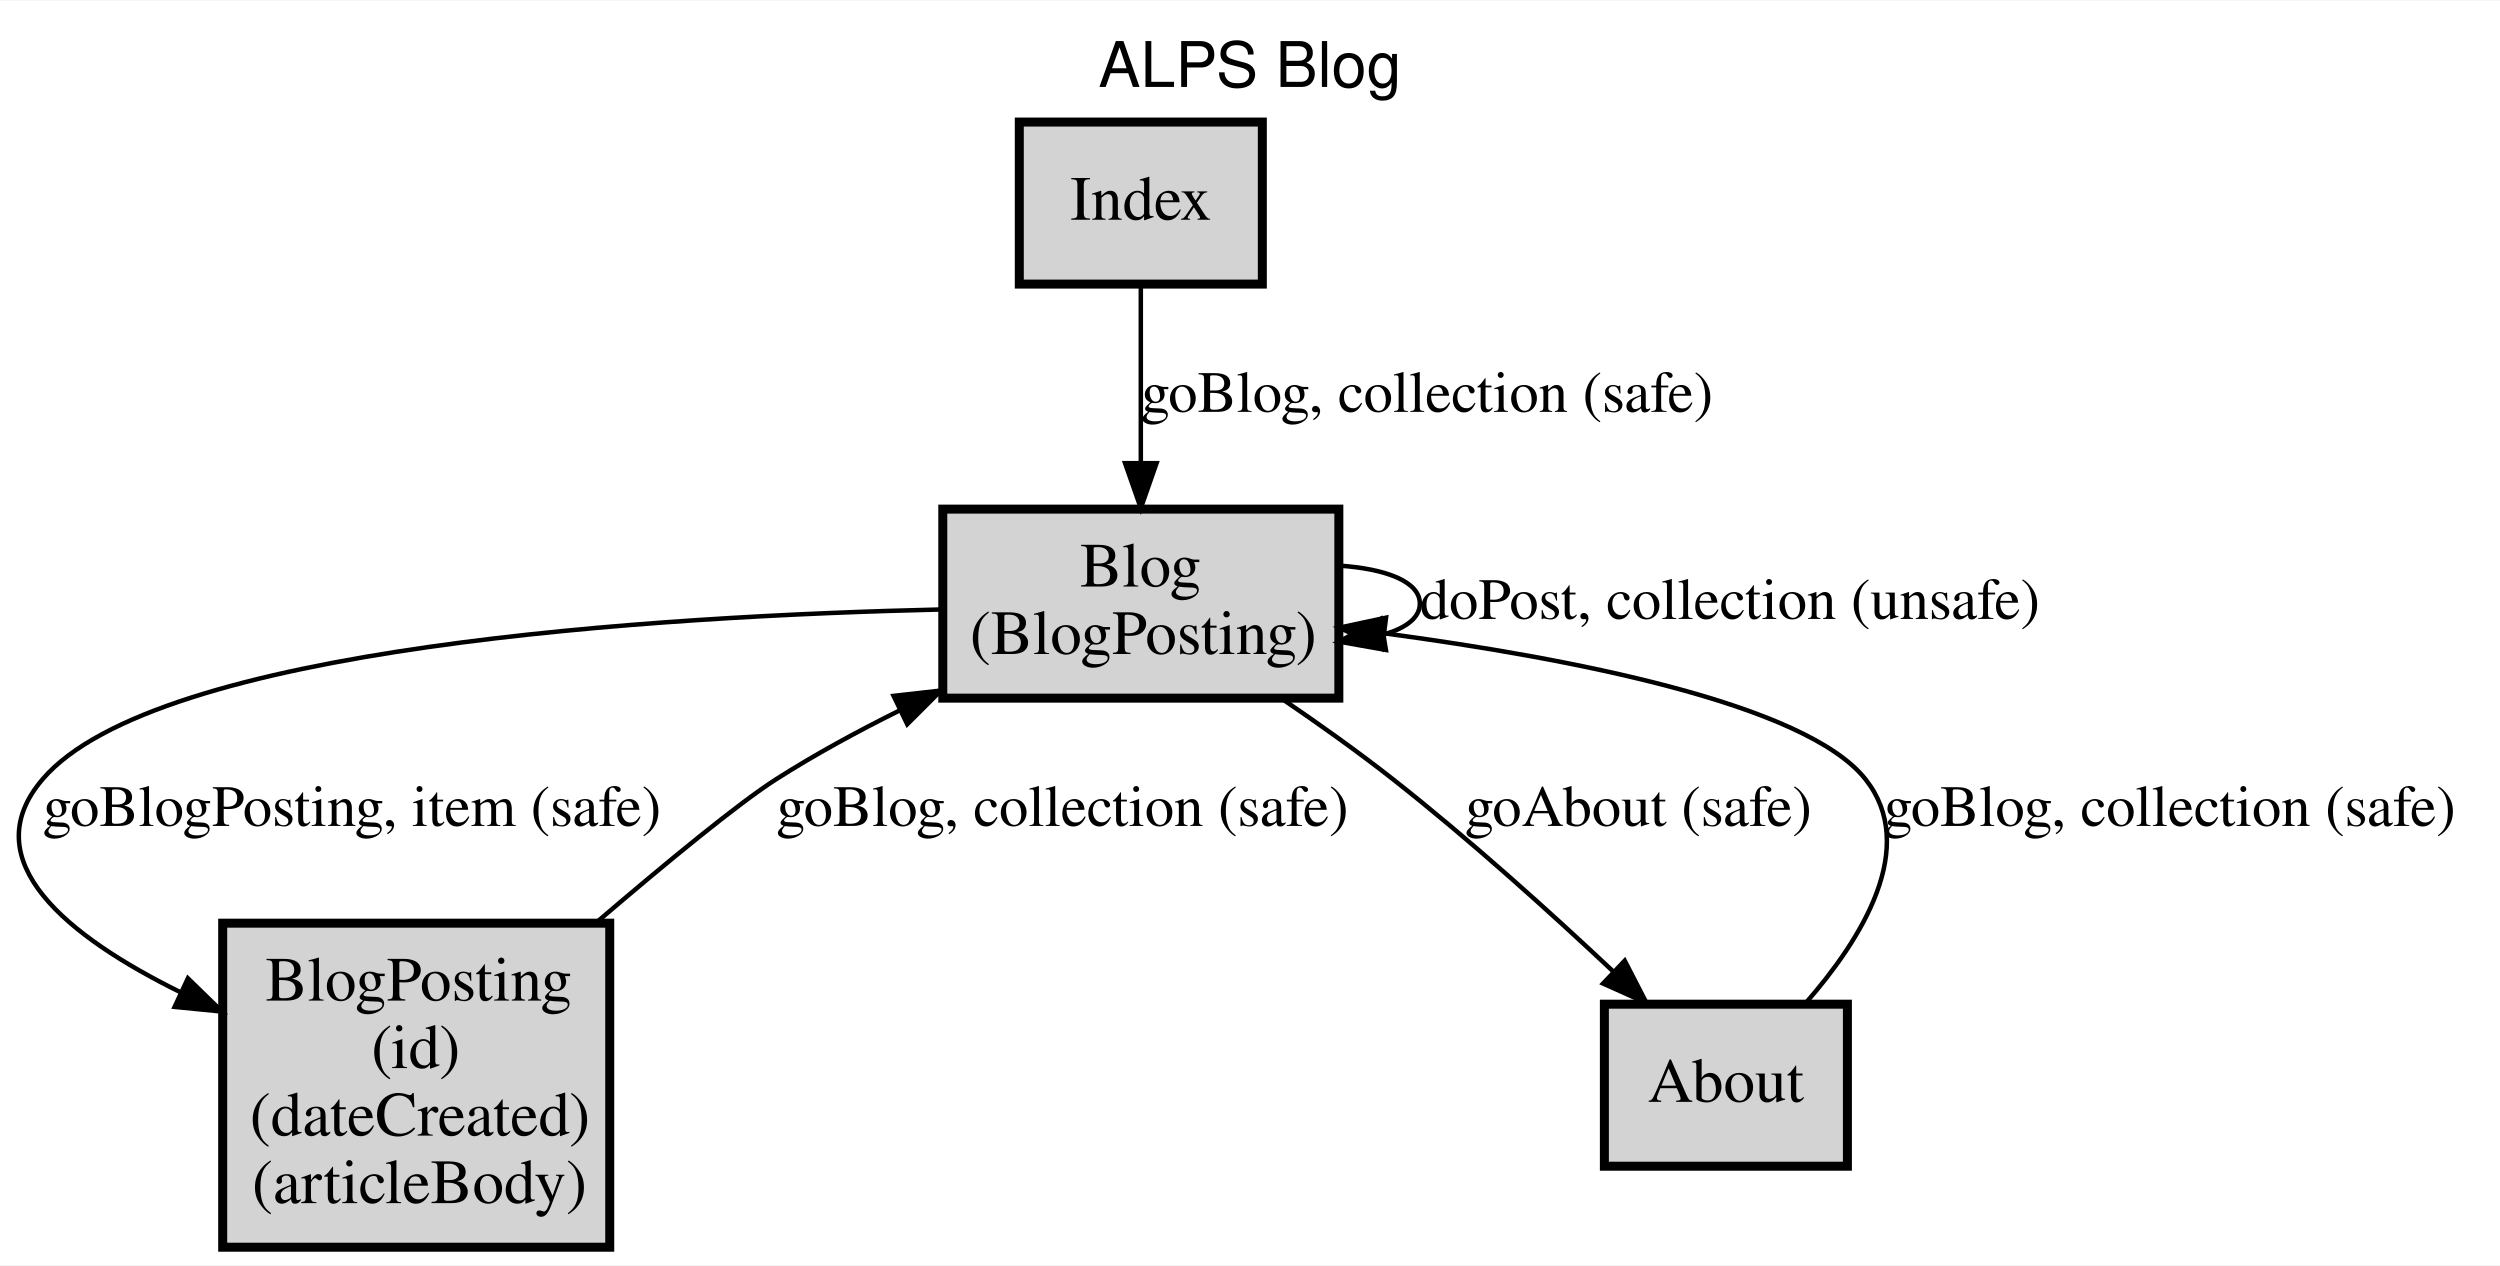
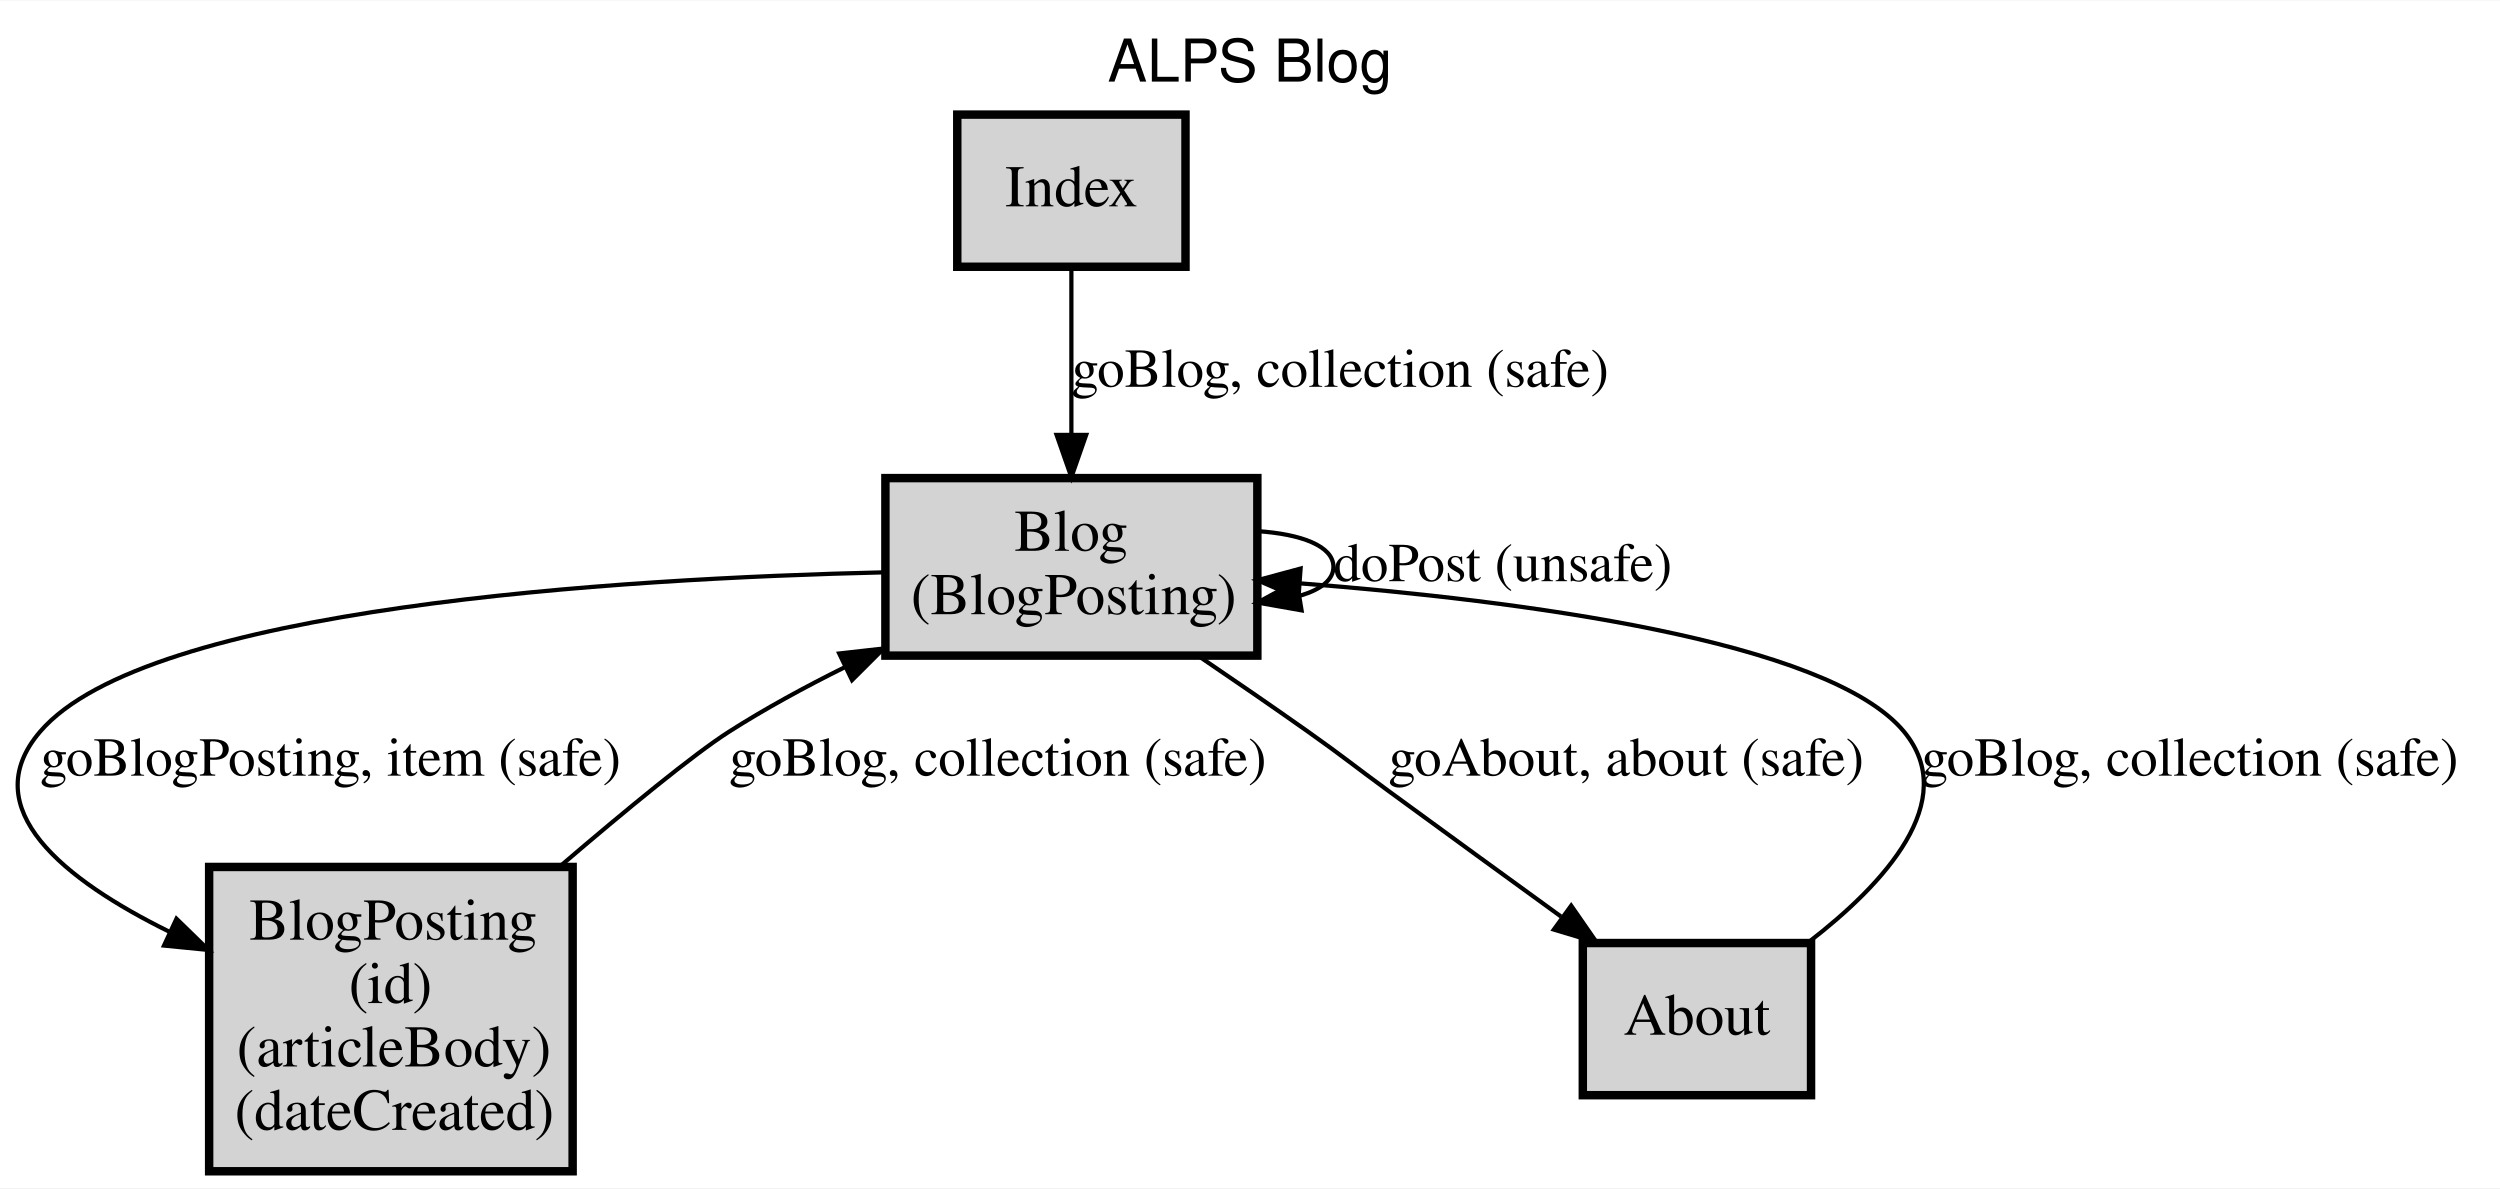
- <svg xmlns="http://www.w3.org/2000/svg" xmlns:xlink="http://www.w3.org/1999/xlink" width="555pt" height="281pt" viewBox="0.00 0.00 555.48 281.00">
+ <svg xmlns="http://www.w3.org/2000/svg" xmlns:xlink="http://www.w3.org/1999/xlink" width="591pt" height="281pt" viewBox="0.00 0.00 591.48 281.00">
  <g id="graph0" class="graph" transform="scale(1 1) rotate(0) translate(4 277)">
    <g id="a_graph0">
      <a xlink:href="index.html" xlink:title="ALPS Blog" target="_parent">
-         <polygon fill="white" stroke="transparent" points="-4,4 -4,-277 551.48,-277 551.48,4 -4,4" />
-         <text text-anchor="middle" x="273.74" y="-257.8" font-family="Helvetica,sans-Serif" font-size="14.00">ALPS Blog</text>
+         <polygon fill="white" stroke="transparent" points="-4,4 -4,-277 587.48,-277 587.48,4 -4,4" />
+         <text text-anchor="middle" x="291.74" y="-257.8" font-family="Helvetica,sans-Serif" font-size="14.00">ALPS Blog</text>
      </a>
    </g>
    <g id="node1" class="node">
      <g id="a_node1">
        <a xlink:href="docs/semantic.Blog.html" xlink:title="&lt;TABLE&gt;" target="_parent">
          <polygon fill="lightgray" stroke="black" stroke-width="2" points="293.48,-164 205.48,-164 205.48,-122 293.48,-122 293.48,-164" />
          <text text-anchor="start" x="235.98" y="-146.8" font-family="Times,serif" font-size="14.00">Blog</text>
          <text text-anchor="start" x="211.48" y="-131.8" font-family="Times,serif" font-size="14.00">(BlogPosting)</text>
        </a>
      </g>
    </g>
    <g id="edge3" class="edge">
      <g id="a_edge3">
-         <a xlink:href="docs/unsafe.doPost.html" xlink:title="doPost, collection (unsafe)" target="_parent">
+         <a xlink:href="docs/unsafe.doPost.html" xlink:title="doPost (unsafe)" target="_parent">
          <path fill="none" stroke="black" d="M293.5,-151.45C303.85,-150.76 311.48,-147.94 311.48,-143 311.48,-139.91 308.5,-137.65 303.73,-136.22" />
          <polygon fill="black" stroke="black" points="303.94,-132.71 293.5,-134.55 302.8,-139.62 303.94,-132.71" />
        </a>
      </g>
      <g id="a_edge3-label">
-         <a xlink:href="docs/unsafe.doPost.html" xlink:title="doPost, collection (unsafe)" target="_parent">
-           <text text-anchor="start" x="311.48" y="-139.6" font-family="Times,serif" font-size="13.00">doPost, collection (unsafe)</text>
+         <a xlink:href="docs/unsafe.doPost.html" xlink:title="doPost (unsafe)" target="_parent">
+           <text text-anchor="start" x="311.48" y="-139.6" font-family="Times,serif" font-size="13.00">doPost (unsafe)</text>
        </a>
      </g>
    </g>
    <g id="node2" class="node">
      <g id="a_node2">
        <a xlink:href="docs/semantic.BlogPosting.html" xlink:title="&lt;TABLE&gt;" target="_parent">
          <polygon fill="lightgray" stroke="black" stroke-width="2" points="131.48,-72 45.48,-72 45.48,0 131.48,0 131.48,-72" />
          <text text-anchor="start" x="54.98" y="-54.8" font-family="Times,serif" font-size="14.00">BlogPosting</text>
          <text text-anchor="start" x="78.48" y="-39.8" font-family="Times,serif" font-size="14.00">(id)</text>
-           <text text-anchor="start" x="51.48" y="-24.8" font-family="Times,serif" font-size="14.00">(dateCreated)</text>
-           <text text-anchor="start" x="51.98" y="-9.8" font-family="Times,serif" font-size="14.00">(articleBody)</text>
+           <text text-anchor="start" x="51.98" y="-24.8" font-family="Times,serif" font-size="14.00">(articleBody)</text>
+           <text text-anchor="start" x="51.48" y="-9.8" font-family="Times,serif" font-size="14.00">(dateCreated)</text>
        </a>
      </g>
    </g>
    <g id="edge4" class="edge">
      <g id="a_edge4">
        <a xlink:href="docs/safe.goBlogPosting.html" xlink:title="goBlogPosting, item (safe)" target="_parent">
          <path fill="none" stroke="black" d="M205.42,-141.71C142.24,-140.26 30.71,-133.47 5.48,-104 -10.08,-85.83 11.18,-68.95 36.07,-56.67" />
          <polygon fill="black" stroke="black" points="37.75,-59.75 45.34,-52.36 34.8,-53.4 37.75,-59.75" />
        </a>
      </g>
      <g id="a_edge4-label">
        <a xlink:href="docs/safe.goBlogPosting.html" xlink:title="goBlogPosting, item (safe)" target="_parent">
          <text text-anchor="start" x="5.48" y="-93.6" font-family="Times,serif" font-size="13.00">goBlogPosting, item (safe)</text>
        </a>
      </g>
    </g>
    <g id="node3" class="node">
      <g id="a_node3">
        <a xlink:href="docs/semantic.About.html" xlink:title="About" target="_parent">
-           <polygon fill="lightgray" stroke="black" stroke-width="2" points="406.48,-54 352.48,-54 352.48,-18 406.48,-18 406.48,-54" />
-           <text text-anchor="middle" x="379.48" y="-32.3" font-family="Times,serif" font-size="14.00">About</text>
+           <polygon fill="lightgray" stroke="black" stroke-width="2" points="424.48,-54 370.48,-54 370.48,-18 424.48,-18 424.48,-54" />
+           <text text-anchor="middle" x="397.48" y="-32.3" font-family="Times,serif" font-size="14.00">About</text>
        </a>
      </g>
    </g>
    <g id="edge2" class="edge">
      <g id="a_edge2">
-         <a xlink:href="docs/safe.goAbout.html" xlink:title="goAbout (safe)" target="_parent">
-           <path fill="none" stroke="black" d="M280.84,-121.85C289.02,-116.29 297.72,-110.1 305.48,-104 322.49,-90.63 340.52,-74.36 354.52,-61.2" />
-           <polygon fill="black" stroke="black" points="357,-63.67 361.85,-54.25 352.18,-58.59 357,-63.67" />
+         <a xlink:href="docs/safe.goAbout.html" xlink:title="goAbout, about (safe)" target="_parent">
+           <path fill="none" stroke="black" d="M279.56,-121.9C287.99,-116.18 297.13,-109.9 305.48,-104 314.04,-97.94 316.01,-96.19 324.48,-90 337.83,-80.23 352.59,-69.5 365.32,-60.27" />
+           <polygon fill="black" stroke="black" points="367.73,-62.85 373.77,-54.14 363.62,-57.18 367.73,-62.85" />
        </a>
      </g>
      <g id="a_edge2-label">
-         <a xlink:href="docs/safe.goAbout.html" xlink:title="goAbout (safe)" target="_parent">
-           <text text-anchor="start" x="321.48" y="-93.6" font-family="Times,serif" font-size="13.00">goAbout (safe)</text>
+         <a xlink:href="docs/safe.goAbout.html" xlink:title="goAbout, about (safe)" target="_parent">
+           <text text-anchor="start" x="324.48" y="-93.6" font-family="Times,serif" font-size="13.00">goAbout, about (safe)</text>
        </a>
      </g>
    </g>
    <g id="edge5" class="edge">
      <g id="a_edge5">
        <a xlink:href="docs/safe.goBlog.html" xlink:title="goBlog, collection (safe)" target="_parent">
          <path fill="none" stroke="black" d="M128.66,-72.29C144.13,-85.52 160.08,-98.64 168.48,-104 177.02,-109.45 186.47,-114.59 195.81,-119.23" />
          <polygon fill="black" stroke="black" points="194.55,-122.5 205.08,-123.69 197.58,-116.2 194.55,-122.5" />
        </a>
      </g>
      <g id="a_edge5-label">
        <a xlink:href="docs/safe.goBlog.html" xlink:title="goBlog, collection (safe)" target="_parent">
          <text text-anchor="start" x="168.48" y="-93.6" font-family="Times,serif" font-size="13.00">goBlog, collection (safe)</text>
        </a>
      </g>
    </g>
    <g id="edge1" class="edge">
      <g id="a_edge1">
        <a xlink:href="docs/safe.goBlog.html" xlink:title="goBlog, collection (safe)" target="_parent">
-           <path fill="none" stroke="black" d="M397.16,-54.19C409.71,-68.51 422.41,-88.93 410.48,-104 397.22,-120.75 345.02,-130.86 303.6,-136.4" />
-           <polygon fill="black" stroke="black" points="303.08,-132.94 293.61,-137.67 303.97,-139.88 303.08,-132.94" />
+           <path fill="none" stroke="black" d="M423.9,-54.21C441.8,-68 459.96,-87.66 446.48,-104 428.65,-125.59 355.51,-135.05 303.57,-139.1" />
+           <polygon fill="black" stroke="black" points="303.2,-135.62 293.48,-139.84 303.71,-142.6 303.2,-135.62" />
        </a>
      </g>
      <g id="a_edge1-label">
        <a xlink:href="docs/safe.goBlog.html" xlink:title="goBlog, collection (safe)" target="_parent">
-           <text text-anchor="start" x="414.48" y="-93.6" font-family="Times,serif" font-size="13.00">goBlog, collection (safe)</text>
+           <text text-anchor="start" x="450.48" y="-93.6" font-family="Times,serif" font-size="13.00">goBlog, collection (safe)</text>
        </a>
      </g>
    </g>
    <g id="node4" class="node">
      <g id="a_node4">
        <a xlink:href="docs/semantic.Index.html" xlink:title="Index" target="_parent">
          <polygon fill="lightgray" stroke="black" stroke-width="2" points="276.48,-250 222.48,-250 222.48,-214 276.48,-214 276.48,-250" />
          <text text-anchor="middle" x="249.48" y="-228.3" font-family="Times,serif" font-size="14.00">Index</text>
        </a>
      </g>
    </g>
    <g id="edge6" class="edge">
      <g id="a_edge6">
        <a xlink:href="docs/safe.goBlog.html" xlink:title="goBlog, collection (safe)" target="_parent">
          <path fill="none" stroke="black" d="M249.48,-213.81C249.48,-202.56 249.48,-187.54 249.48,-174.32" />
          <polygon fill="black" stroke="black" points="252.98,-174.21 249.48,-164.21 245.98,-174.21 252.98,-174.21" />
        </a>
      </g>
      <g id="a_edge6-label">
        <a xlink:href="docs/safe.goBlog.html" xlink:title="goBlog, collection (safe)" target="_parent">
          <text text-anchor="start" x="249.48" y="-185.6" font-family="Times,serif" font-size="13.00">goBlog, collection (safe)</text>
        </a>
      </g>
    </g>
  </g>
</svg>
